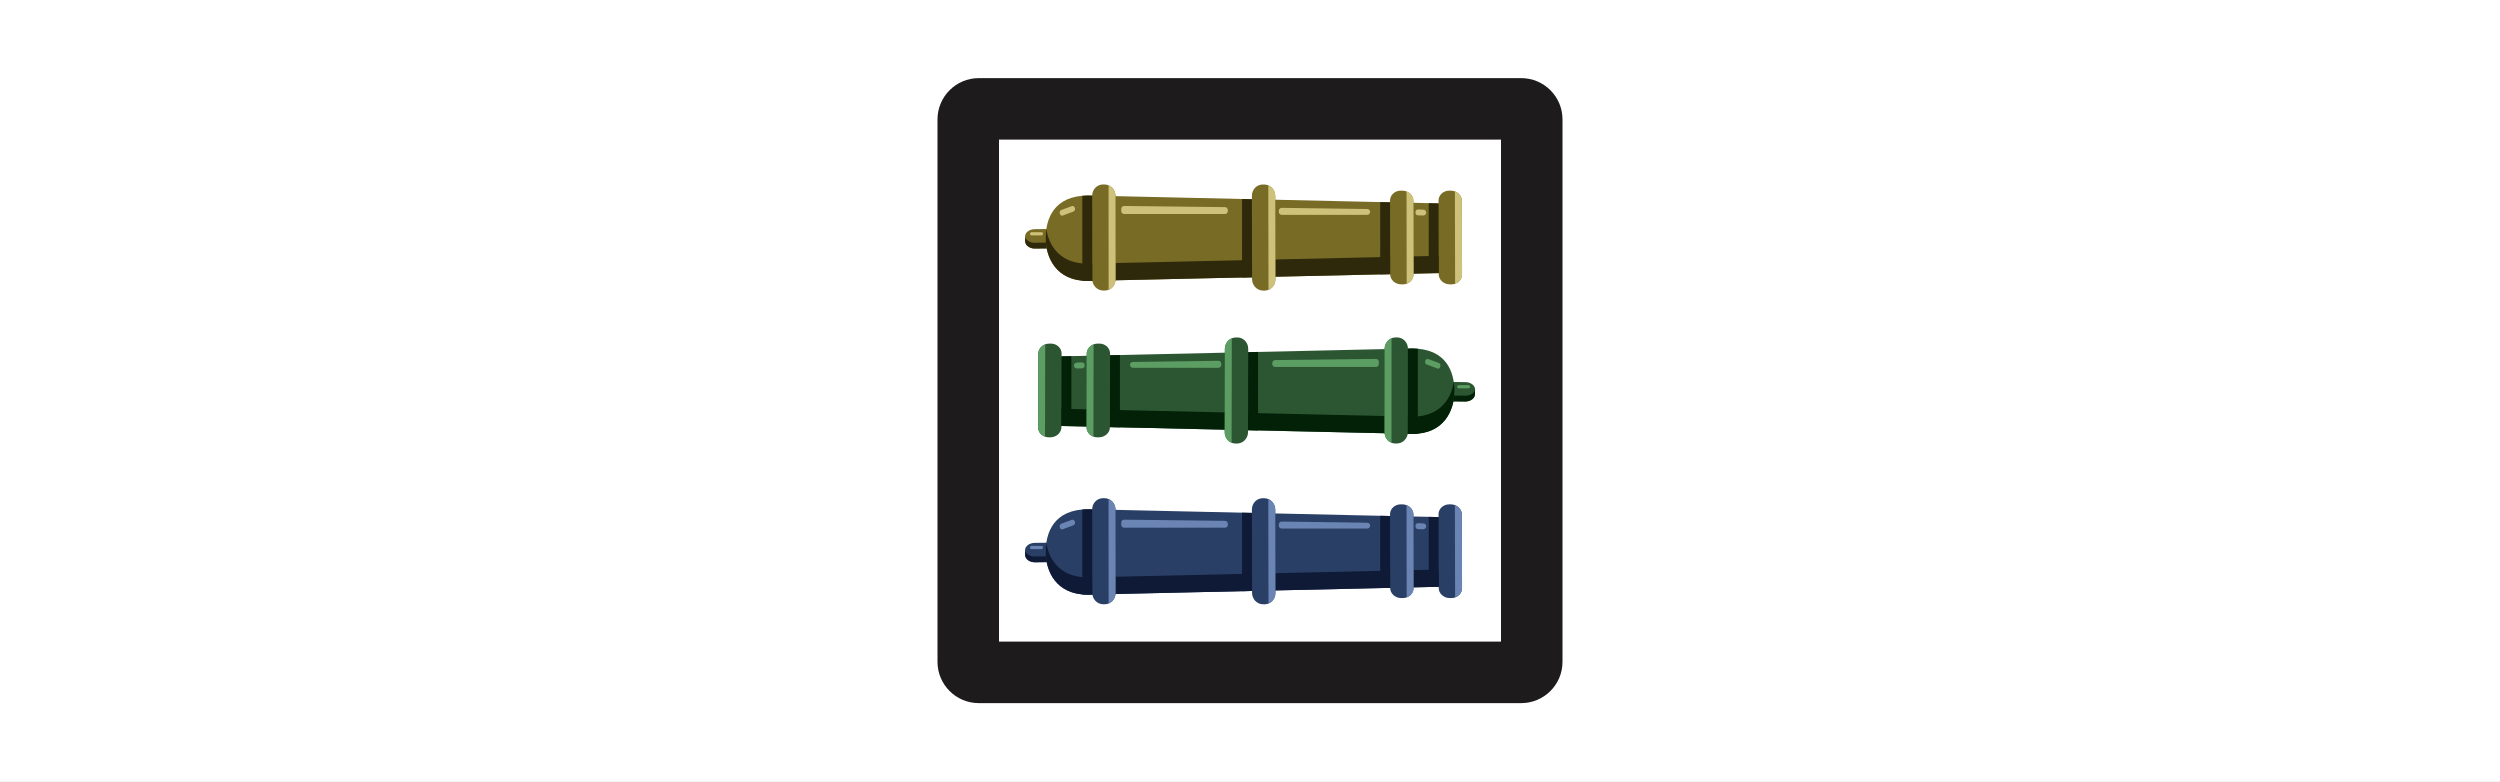
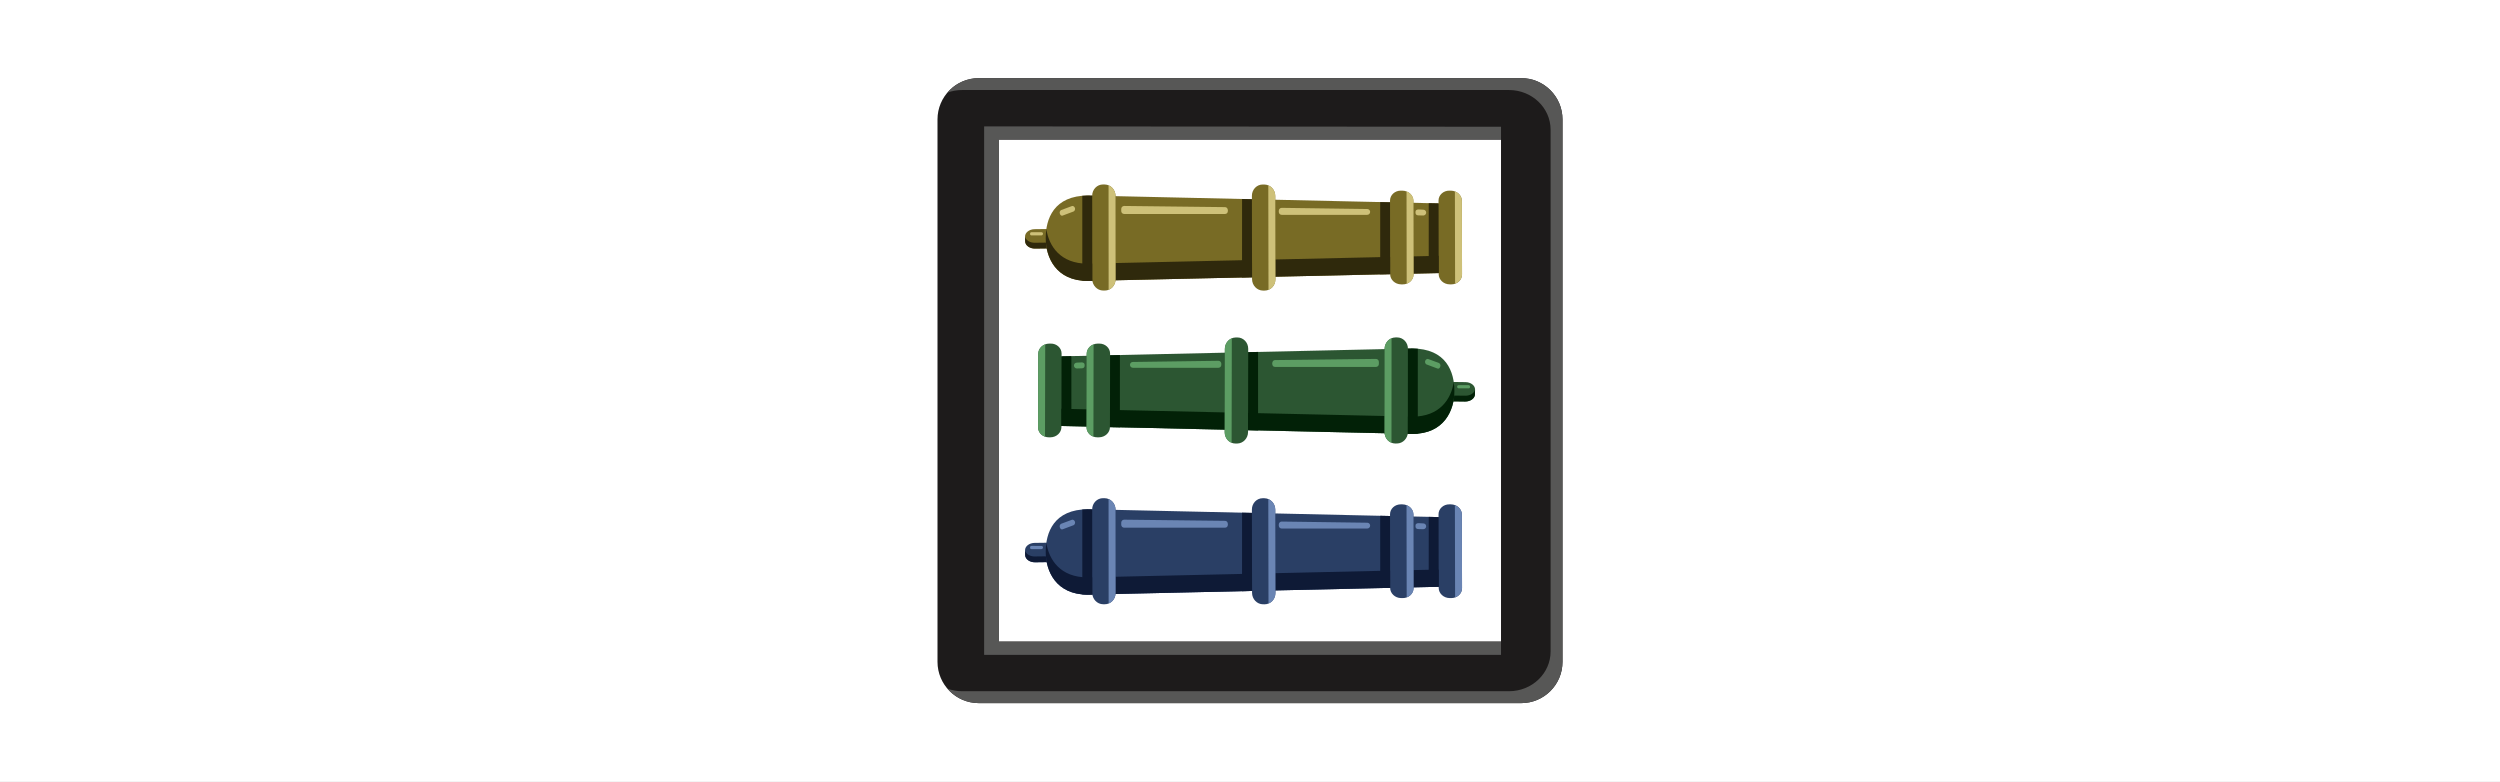
<svg xmlns="http://www.w3.org/2000/svg" viewBox="0 0 1600 500" width="1600" height="500" role="img" aria-label="CannonadeCommand">
  <rect width="1600" height="500" fill="#ffffff" />
  <g transform="translate(600,50) scale(0.416545)">
    <defs>
      <style>
      .cls-1 {
        fill: #1d1b1b;
      }

      .cls-2 {
        fill: #786b25;
      }

      .cls-3 {
        fill: #022107;
      }

      .cls-4 {
        fill: #6a85b4;
      }

      .cls-5 {
        fill: #5c9d63;
      }

      .cls-6 {
        fill: #2c5632;
      }

      .cls-7 {
        fill: #cec179;
      }

      .cls-8 {
        fill: #2f290c;
      }

      .cls-9 {
+         fill: #575756;
+       }
+ 
+       .cls-10 {
        fill: #2a3f65;
      }

-       .cls-10 {
+       .cls-11 {
        fill: #0e1a36;
      }
    </style>
    </defs>
    <g id="logo">
-       <g>
+       <g id="kannonen">
        <g>
-           <path class="cls-9" d="M134.68,732.79l-.16-7.26c-.14-6.2,6.46-11.35,14.65-11.45l31.59-.4.27,29.8-31.21.39c-8.19.1-15-4.88-15.14-11.08Z" />
-           <path class="cls-10" d="M322.47,723.18c-.01-.68-.12-1.35-.29-2v.33c.14,6.2-6.45,11.35-14.64,11.45l-158.16,1.98c-7.29.09-13.47-3.85-14.85-9.08l.15,6.93c.14,6.2,6.95,11.18,15.14,11.08l158.16-1.98c8.19-.1,14.78-5.26,14.65-11.45l-.16-7.26Z" />
-           <path class="cls-9" d="M781.02,781.27l-550.51,12.32c-48.46,0-64.26-36.29-64.26-65.6h0c0-29.31,12.07-65.6,65.35-65.6l549.42,12.32v106.57Z" />
-           <path class="cls-10" d="M167.23,714.06c-.68,4.7-.97,9.4-.97,13.93h0c0,29.31,15.8,65.6,64.26,65.6l550.51-12.32v-26.51l-550.51,12.32c-41.69,0-59.2-26.85-63.29-53.02Z" />
+           <g>
+             <path class="cls-10" d="M134.68,732.79l-.16-7.26c-.14-6.2,6.46-11.35,14.65-11.45l31.59-.4.27,29.8-31.21.39c-8.19.1-15-4.88-15.14-11.08Z" />
+             <path class="cls-11" d="M322.47,723.18c-.01-.68-.12-1.35-.29-2v.33c.14,6.2-6.45,11.35-14.64,11.45l-158.16,1.98c-7.29.09-13.47-3.85-14.85-9.08l.15,6.93c.14,6.2,6.95,11.18,15.14,11.08l158.16-1.98c8.19-.1,14.78-5.26,14.65-11.45l-.16-7.26Z" />
+             <path class="cls-10" d="M781.02,781.27l-550.51,12.32c-48.46,0-64.26-36.29-64.26-65.6h0c0-29.31,12.07-65.6,65.35-65.6l549.42,12.32v106.57Z" />
+             <path class="cls-11" d="M167.23,714.06c-.68,4.7-.97,9.4-.97,13.93h0c0,29.31,15.8,65.6,64.26,65.6l550.51-12.32v-26.51l-550.51,12.32c-41.69,0-59.2-26.85-63.29-53.02Z" />
+           </g>
+           <g>
+             <path class="cls-10" d="M256.89,808.39l-2.41-.02c-9.2-.08-16.74-8.01-16.75-17.62l-.09-128.03c0-9.61,7.52-17.41,16.72-17.33l2.41.02c9.2.08,16.74,8.01,16.75,17.62l.09,128.03c0,9.61-7.52,17.41-16.72,17.33Z" />
+             <path class="cls-4" d="M273.61,791.06c0,7.39-4.44,13.71-10.68,16.2l-.12-160.6c6.25,2.59,10.7,8.98,10.71,16.38l.1,128.03Z" />
+             <path class="cls-11" d="M237.69,662.52c-4.93-.28-9.95-.22-15.22.25l.03,130.51c4.73.44,9.88.36,15.29.21l-.09-130.96Z" />
+           </g>
+           <g>
+             <path class="cls-10" d="M502.48,808.45l-2.41-.02c-9.2-.07-16.75-7.99-16.77-17.6l-.24-128.03c-.02-9.61,7.5-17.42,16.7-17.35l2.41.02c9.2.07,16.75,7.99,16.77,17.6l.24,128.03c.02,9.61-7.5,17.42-16.7,17.35Z" />
+             <path class="cls-4" d="M519.23,791.11c.02,7.39-4.42,13.71-10.67,16.21l-.3-160.6c6.25,2.58,10.71,8.97,10.73,16.36l.24,128.03Z" />
+             <polygon class="cls-11" points="483.07 668.02 467.95 667.68 467.89 788.28 483.3 787.93 483.07 668.02" />
+           </g>
+           <g>
+             <path class="cls-10" d="M714.64,798.91l-2.41-.03c-9.2-.11-16.74-7.15-16.76-15.64l-.18-113.13c-.01-8.49,7.5-15.35,16.71-15.24l2.41.03c9.2.11,16.74,7.15,16.76,15.64l.18,113.13c.01,8.49-7.5,15.35-16.71,15.24Z" />
+             <path class="cls-4" d="M731.54,783.57c.01,6.52-4.43,12.08-10.67,14.25l-.24-141.76c6.25,2.31,10.71,7.97,10.72,14.5l.19,113.01Z" />
+             <polygon class="cls-11" points="695.29 672.78 680.17 672.44 680.21 783.42 695.47 783.24 695.29 672.78" />
+           </g>
+           <g>
+             <path class="cls-10" d="M789.23,798.9l-2.41-.03c-9.2-.1-16.75-7.14-16.77-15.63l-.25-113.13c-.02-8.49,7.5-15.36,16.7-15.25l2.41.03c9.2.1,16.75,7.14,16.77,15.63l.25,113.13c.02,8.49-7.5,15.36-16.7,15.25Z" />
+             <path class="cls-4" d="M805.93,783.55c.02,6.52-4.42,12.08-10.66,14.26l-.32-141.76c6.25,2.31,10.71,7.97,10.73,14.49l.26,113.01Z" />
+             <polygon class="cls-11" points="769.88 674.45 754.76 674.11 754.72 781.31 770.05 781.29 769.88 674.45" />
+           </g>
+           <path class="cls-4" d="M286.89,678.41l154.94,1.8c2.33.03,4.35,1.82,4.35,5.37s-1.92,5.15-4.5,5.15h-154.94c-2.44-.01-4.41-1.98-4.43-4.42v-3.36c-.02-2.52,2.05-4.57,4.56-4.53Z" />
+           <path class="cls-4" d="M528.94,681.31l131.43,1.8c2.33.03,4.23,1.86,4.36,4.19h0c.14,2.57-1.92,4.75-4.5,4.75h-131.42c-2.44-.01-4.41-1.98-4.43-4.42v-1.79c-.02-2.52,2.05-4.57,4.56-4.53Z" />
+           <path class="cls-4" d="M739.1,683.78l7.32.37c2.33,0,4.25,1.82,4.4,4.15h0c.16,2.57-1.88,4.77-4.45,4.79l-7.45-.21c-2.44.02-4.44-1.24-4.48-3.68l-.03-1.79c-.04-2.52,2.17-3.64,4.68-3.64Z" />
+           <path class="cls-4" d="M144.83,718.69l14.91.07c1.27-.02,2.29.95,2.35,2.23h0c.07,1.4-1.06,2.62-2.46,2.66l-14.98.02c-1.33.04-2.4-.64-2.4-1.97v-.97c0-1.37,1.21-2.01,2.58-2.03Z" />
+           <path class="cls-4" d="M190.05,684.69l16.6-6.16c1.45-.56,3.66.87,4.19,2.34l.39.87c.58,1.63-.45,4.47-2.04,5.11l-17.15,6.43c-1.51.61-3.32-.82-3.8-2.4l-.45-1.47c-.49-1.62.7-4.13,2.26-4.73Z" />
        </g>
        <g>
-           <path class="cls-9" d="M256.89,808.39l-2.41-.02c-9.2-.08-16.74-8.01-16.75-17.62l-.09-128.03c0-9.61,7.52-17.41,16.72-17.33l2.41.02c9.2.08,16.74,8.01,16.75,17.62l.09,128.03c0,9.61-7.52,17.41-16.72,17.33Z" />
-           <path class="cls-4" d="M273.61,791.06c0,7.39-4.44,13.71-10.68,16.2l-.12-160.6c6.25,2.59,10.7,8.98,10.71,16.38l.1,128.03Z" />
-           <path class="cls-10" d="M237.69,662.52c-4.93-.28-9.95-.22-15.22.25l.03,130.51c4.73.44,9.88.36,15.29.21l-.09-130.96Z" />
+           <g>
+             <path class="cls-6" d="M825.77,485.79l.16-7.26c.14-6.2-6.46-11.35-14.65-11.45l-31.59-.4-.27,29.8,31.21.39c8.19.1,15-4.88,15.14-11.08Z" />
+             <path class="cls-3" d="M637.98,476.18c.01-.68.12-1.35.29-2v.33c-.14,6.2,6.45,11.35,14.64,11.45l158.16,1.98c7.29.09,13.47-3.85,14.85-9.08l-.15,6.93c-.14,6.2-6.95,11.18-15.14,11.08l-158.16-1.98c-8.19-.1-14.78-5.26-14.65-11.45l.16-7.26Z" />
+             <path class="cls-6" d="M179.43,534.27l550.51,12.32c48.46,0,64.26-36.29,64.26-65.6h0c0-29.31-12.07-65.6-65.35-65.6l-549.42,12.32v106.57Z" />
+             <path class="cls-3" d="M793.22,467.06c.68,4.7.97,9.4.97,13.93h0c0,29.31-15.8,65.6-64.26,65.6l-550.51-12.32v-26.51s550.51,12.32,550.51,12.32c41.69,0,59.2-26.85,63.29-53.02Z" />
+           </g>
+           <g>
+             <path class="cls-6" d="M703.56,561.39l2.41-.02c9.2-.08,16.74-8.01,16.75-17.62l.09-128.03c0-9.61-7.52-17.41-16.72-17.33l-2.41.02c-9.2.08-16.74,8.01-16.75,17.62l-.09,128.03c0,9.61,7.52,17.41,16.72,17.33Z" />
+             <path class="cls-5" d="M686.84,544.06c0,7.39,4.44,13.71,10.68,16.2l.12-160.6c-6.25,2.59-10.7,8.98-10.71,16.38l-.1,128.03Z" />
+             <path class="cls-3" d="M722.76,415.52c4.93-.28,9.95-.22,15.22.25l-.03,130.51c-4.73.44-9.88.36-15.29.21l.09-130.96Z" />
+           </g>
+           <g>
+             <path class="cls-6" d="M457.97,561.45l2.41-.02c9.2-.07,16.75-7.99,16.77-17.6l.24-128.03c.02-9.61-7.5-17.42-16.7-17.35l-2.41.02c-9.2.07-16.75,7.99-16.77,17.6l-.24,128.03c-.02,9.61,7.5,17.42,16.7,17.35Z" />
+             <path class="cls-5" d="M441.22,544.11c-.02,7.39,4.42,13.71,10.67,16.21l.3-160.6c-6.25,2.58-10.71,8.97-10.73,16.36l-.24,128.03Z" />
+             <polygon class="cls-3" points="477.38 421.02 492.5 420.68 492.56 541.28 477.15 540.93 477.38 421.02" />
+           </g>
+           <g>
+             <path class="cls-6" d="M245.81,551.91l2.41-.03c9.2-.11,16.74-7.15,16.76-15.64l.18-113.13c.01-8.49-7.5-15.35-16.71-15.24l-2.41.03c-9.2.11-16.74,7.15-16.76,15.64l-.18,113.13c-.01,8.49,7.5,15.35,16.71,15.24Z" />
+             <path class="cls-5" d="M228.91,536.57c-.01,6.52,4.43,12.08,10.67,14.25l.24-141.76c-6.25,2.31-10.71,7.97-10.72,14.5l-.19,113.01Z" />
+             <polygon class="cls-3" points="265.16 425.78 280.28 425.44 280.24 536.42 264.98 536.24 265.16 425.78" />
+           </g>
+           <g>
+             <path class="cls-6" d="M171.22,551.9l2.41-.03c9.2-.1,16.75-7.14,16.77-15.63l.25-113.13c.02-8.49-7.5-15.36-16.7-15.25l-2.41.03c-9.2.1-16.75,7.14-16.77,15.63l-.25,113.13c-.02,8.49,7.5,15.36,16.7,15.25Z" />
+             <path class="cls-5" d="M154.52,536.55c-.02,6.52,4.42,12.08,10.66,14.26l.32-141.76c-6.25,2.31-10.71,7.97-10.73,14.49l-.26,113.01Z" />
+             <polygon class="cls-3" points="190.57 427.45 205.69 427.11 205.73 534.31 190.4 534.29 190.57 427.45" />
+           </g>
+           <path class="cls-5" d="M673.56,431.41l-154.94,1.8c-2.33.03-4.35,1.82-4.35,5.37s1.92,5.15,4.5,5.15h154.94c2.44-.01,4.41-1.98,4.43-4.42v-3.36c.02-2.52-2.05-4.57-4.56-4.53Z" />
+           <path class="cls-5" d="M431.51,434.31l-131.43,1.8c-2.33.03-4.23,1.86-4.36,4.19h0c-.14,2.57,1.92,4.75,4.5,4.75h131.42c2.44-.01,4.41-1.98,4.43-4.42v-1.79c.02-2.52-2.05-4.57-4.56-4.53Z" />
+           <path class="cls-5" d="M221.35,436.78l-7.32.37c-2.33,0-4.25,1.82-4.4,4.15h0c-.16,2.57,1.88,4.77,4.45,4.79l7.45-.21c2.44.02,4.44-1.24,4.48-3.68l.03-1.79c.04-2.52-2.17-3.64-4.68-3.64Z" />
+           <path class="cls-5" d="M815.62,471.69l-14.91.07c-1.27-.02-2.29.95-2.35,2.23h0c-.07,1.4,1.06,2.62,2.46,2.66l14.98.02c1.33.04,2.4-.64,2.4-1.97v-.97c0-1.37-1.21-2.01-2.58-2.03Z" />
+           <path class="cls-5" d="M770.4,437.69l-16.6-6.16c-1.45-.56-3.66.87-4.19,2.34l-.39.87c-.58,1.63.45,4.47,2.04,5.11l17.15,6.43c1.51.61,3.32-.82,3.8-2.4l.45-1.47c.49-1.62-.7-4.13-2.26-4.73Z" />
        </g>
        <g>
-           <path class="cls-9" d="M502.48,808.45l-2.41-.02c-9.2-.07-16.75-7.99-16.77-17.6l-.24-128.03c-.02-9.61,7.5-17.42,16.7-17.35l2.41.02c9.2.07,16.75,7.99,16.77,17.6l.24,128.03c.02,9.61-7.5,17.42-16.7,17.35Z" />
-           <path class="cls-4" d="M519.23,791.11c.02,7.39-4.42,13.71-10.67,16.21l-.3-160.6c6.25,2.58,10.71,8.97,10.73,16.36l.24,128.03Z" />
-           <polygon class="cls-10" points="483.07 668.02 467.95 667.68 467.89 788.27 483.3 787.93 483.07 668.02" />
+           <g>
+             <path class="cls-2" d="M134.68,250.79l-.16-7.26c-.14-6.2,6.46-11.35,14.65-11.45l31.59-.4.27,29.8-31.21.39c-8.19.1-15-4.88-15.14-11.08Z" />
+             <path class="cls-8" d="M322.47,241.18c-.01-.68-.12-1.35-.29-2v.33c.14,6.2-6.45,11.35-14.64,11.45l-158.16,1.98c-7.29.09-13.47-3.85-14.85-9.08l.15,6.93c.14,6.2,6.95,11.18,15.14,11.08l158.16-1.98c8.19-.1,14.78-5.26,14.65-11.45l-.16-7.26Z" />
+             <path class="cls-2" d="M781.02,299.27l-550.51,12.32c-48.46,0-64.26-36.29-64.26-65.6h0c0-29.31,12.07-65.6,65.35-65.6l549.42,12.32v106.57Z" />
+             <path class="cls-8" d="M167.23,232.06c-.68,4.7-.97,9.4-.97,13.93h0c0,29.31,15.8,65.6,64.26,65.6l550.51-12.32v-26.51l-550.51,12.32c-41.69,0-59.2-26.85-63.29-53.02Z" />
+           </g>
+           <g>
+             <path class="cls-2" d="M256.89,326.39l-2.41-.02c-9.2-.08-16.74-8.01-16.75-17.62l-.09-128.03c0-9.61,7.52-17.41,16.72-17.33l2.41.02c9.2.08,16.74,8.01,16.75,17.62l.09,128.03c0,9.61-7.52,17.41-16.72,17.33Z" />
+             <path class="cls-7" d="M273.61,309.06c0,7.39-4.44,13.71-10.68,16.2l-.12-160.6c6.25,2.59,10.7,8.98,10.71,16.38l.1,128.03Z" />
+             <path class="cls-8" d="M237.69,180.52c-4.93-.28-9.95-.22-15.22.25l.03,130.51c4.73.44,9.88.36,15.29.21l-.09-130.96Z" />
+           </g>
+           <g>
+             <path class="cls-2" d="M502.48,326.45l-2.41-.02c-9.2-.07-16.75-7.99-16.77-17.6l-.24-128.03c-.02-9.61,7.5-17.42,16.7-17.35l2.41.02c9.2.07,16.75,7.99,16.77,17.6l.24,128.03c.02,9.61-7.5,17.42-16.7,17.35Z" />
+             <path class="cls-7" d="M519.23,309.11c.02,7.39-4.42,13.71-10.67,16.21l-.3-160.6c6.25,2.58,10.71,8.97,10.73,16.36l.24,128.03Z" />
+             <polygon class="cls-8" points="483.07 186.02 467.95 185.68 467.89 306.28 483.3 305.93 483.07 186.02" />
+           </g>
+           <g>
+             <path class="cls-2" d="M714.64,316.91l-2.41-.03c-9.2-.11-16.74-7.15-16.76-15.64l-.18-113.13c-.01-8.49,7.5-15.35,16.71-15.24l2.41.03c9.2.11,16.74,7.15,16.76,15.64l.18,113.13c.01,8.49-7.5,15.35-16.71,15.24Z" />
+             <path class="cls-7" d="M731.54,301.57c.01,6.52-4.43,12.08-10.67,14.25l-.24-141.76c6.25,2.31,10.71,7.97,10.72,14.5l.19,113.01Z" />
+             <polygon class="cls-8" points="695.29 190.78 680.17 190.44 680.21 301.42 695.47 301.24 695.29 190.78" />
+           </g>
+           <g>
+             <path class="cls-2" d="M789.23,316.9l-2.41-.03c-9.2-.1-16.75-7.14-16.77-15.63l-.25-113.13c-.02-8.49,7.5-15.36,16.7-15.25l2.41.03c9.2.1,16.75,7.14,16.77,15.63l.25,113.13c.02,8.49-7.5,15.36-16.7,15.25Z" />
+             <path class="cls-7" d="M805.93,301.55c.02,6.52-4.42,12.08-10.66,14.26l-.32-141.76c6.25,2.31,10.71,7.97,10.73,14.49l.26,113.01Z" />
+             <polygon class="cls-8" points="769.88 192.45 754.76 192.11 754.72 299.31 770.05 299.29 769.88 192.45" />
+           </g>
+           <path class="cls-7" d="M286.89,196.41l154.94,1.8c2.33.03,4.35,1.82,4.35,5.37s-1.92,5.15-4.5,5.15h-154.94c-2.44-.01-4.41-1.98-4.43-4.42v-3.36c-.02-2.52,2.05-4.57,4.56-4.53Z" />
+           <path class="cls-7" d="M528.94,199.31l131.43,1.8c2.33.03,4.23,1.86,4.36,4.19h0c.14,2.57-1.92,4.75-4.5,4.75h-131.42c-2.44-.01-4.41-1.98-4.43-4.42v-1.79c-.02-2.52,2.05-4.57,4.56-4.53Z" />
+           <path class="cls-7" d="M739.1,201.78l7.32.37c2.33,0,4.25,1.82,4.4,4.15h0c.16,2.57-1.88,4.77-4.45,4.79l-7.45-.21c-2.44.02-4.44-1.24-4.48-3.68l-.03-1.79c-.04-2.52,2.17-3.64,4.68-3.64Z" />
+           <path class="cls-7" d="M144.83,236.69l14.91.07c1.27-.02,2.29.95,2.35,2.23h0c.07,1.4-1.06,2.62-2.46,2.66l-14.98.02c-1.33.04-2.4-.64-2.4-1.97v-.97c0-1.37,1.21-2.01,2.58-2.03Z" />
+           <path class="cls-7" d="M190.05,202.69l16.6-6.16c1.45-.56,3.66.87,4.19,2.34l.39.87c.58,1.63-.45,4.47-2.04,5.11l-17.15,6.43c-1.51.61-3.32-.82-3.8-2.4l-.45-1.47c-.49-1.62.7-4.13,2.26-4.73Z" />
        </g>
-         <g>
-           <path class="cls-9" d="M714.64,798.9l-2.41-.03c-9.2-.11-16.74-7.15-16.76-15.64l-.18-113.13c-.01-8.49,7.5-15.35,16.71-15.24l2.41.03c9.2.11,16.74,7.15,16.76,15.64l.18,113.13c.01,8.49-7.5,15.35-16.71,15.24Z" />
-           <path class="cls-4" d="M731.54,783.56c.01,6.52-4.43,12.08-10.67,14.25l-.24-141.76c6.25,2.31,10.71,7.97,10.72,14.5l.19,113.01Z" />
-           <polygon class="cls-10" points="695.29 672.78 680.17 672.44 680.21 783.42 695.47 783.24 695.29 672.78" />
-         </g>
-         <g>
-           <path class="cls-9" d="M789.23,798.9l-2.41-.03c-9.2-.1-16.75-7.14-16.77-15.63l-.25-113.13c-.02-8.49,7.5-15.36,16.7-15.25l2.41.03c9.2.1,16.75,7.14,16.77,15.63l.25,113.13c.02,8.49-7.5,15.36-16.7,15.25Z" />
-           <path class="cls-4" d="M805.93,783.55c.02,6.52-4.42,12.08-10.66,14.26l-.32-141.76c6.25,2.31,10.71,7.97,10.73,14.49l.26,113.01Z" />
-           <polygon class="cls-10" points="769.88 674.45 754.76 674.11 754.72 781.31 770.05 781.28 769.88 674.45" />
-         </g>
-         <path class="cls-4" d="M286.89,678.41l154.94,1.8c2.33.03,4.35,1.82,4.35,5.37s-1.92,5.15-4.5,5.15h-154.94c-2.44-.01-4.41-1.98-4.43-4.42v-3.36c-.02-2.52,2.05-4.57,4.56-4.53Z" />
-         <path class="cls-4" d="M528.94,681.31l131.43,1.8c2.33.03,4.23,1.86,4.36,4.19h0c.14,2.57-1.92,4.75-4.5,4.75h-131.42c-2.44-.01-4.41-1.98-4.43-4.42v-1.79c-.02-2.52,2.05-4.57,4.56-4.53Z" />
-         <path class="cls-4" d="M739.1,683.78l7.32.37c2.33,0,4.25,1.82,4.4,4.15h0c.16,2.57-1.88,4.77-4.45,4.79l-7.45-.21c-2.44.02-4.44-1.24-4.48-3.68l-.03-1.79c-.04-2.52,2.17-3.64,4.68-3.64Z" />
-         <path class="cls-4" d="M144.83,718.69l14.91.07c1.27-.02,2.29.95,2.35,2.23h0c.07,1.4-1.06,2.62-2.46,2.66l-14.98.02c-1.33.04-2.4-.64-2.4-1.97v-.97c0-1.37,1.21-2.01,2.58-2.03Z" />
-         <path class="cls-4" d="M190.05,684.69l16.6-6.16c1.45-.56,3.66.87,4.19,2.34l.39.87c.58,1.63-.45,4.47-2.04,5.11l-17.15,6.43c-1.51.61-3.32-.82-3.8-2.4l-.45-1.47c-.49-1.62.7-4.13,2.26-4.73Z" />
      </g>
-       <g>
-         <g>
-           <path class="cls-6" d="M825.77,485.79l.16-7.26c.14-6.2-6.46-11.35-14.65-11.45l-31.59-.4-.27,29.8,31.21.39c8.19.1,15-4.88,15.14-11.08Z" />
-           <path class="cls-3" d="M637.98,476.18c.01-.68.12-1.35.29-2v.33c-.14,6.2,6.45,11.35,14.64,11.45l158.16,1.98c7.29.09,13.47-3.85,14.85-9.08l-.15,6.93c-.14,6.2-6.95,11.18-15.14,11.08l-158.16-1.98c-8.19-.1-14.78-5.26-14.65-11.45l.16-7.26Z" />
-           <path class="cls-6" d="M179.43,534.27l550.51,12.32c48.46,0,64.26-36.29,64.26-65.6h0c0-29.31-12.07-65.6-65.35-65.6l-549.42,12.32v106.57Z" />
-           <path class="cls-3" d="M793.22,467.06c.68,4.7.97,9.4.97,13.93h0c0,29.31-15.8,65.6-64.26,65.6l-550.51-12.32v-26.51s550.51,12.32,550.51,12.32c41.69,0,59.2-26.85,63.29-53.02Z" />
-         </g>
-         <g>
-           <path class="cls-6" d="M703.56,561.39l2.41-.02c9.2-.08,16.74-8.01,16.75-17.62l.09-128.03c0-9.61-7.52-17.41-16.72-17.33l-2.41.02c-9.2.08-16.74,8.01-16.75,17.62l-.09,128.03c0,9.61,7.52,17.41,16.72,17.33Z" />
-           <path class="cls-5" d="M686.84,544.06c0,7.39,4.44,13.71,10.68,16.2l.12-160.6c-6.25,2.59-10.7,8.98-10.71,16.38l-.1,128.03Z" />
-           <path class="cls-3" d="M722.76,415.52c4.93-.28,9.95-.22,15.22.25l-.03,130.51c-4.73.44-9.88.36-15.29.21l.09-130.96Z" />
-         </g>
-         <g>
-           <path class="cls-6" d="M457.97,561.45l2.41-.02c9.2-.07,16.75-7.99,16.77-17.6l.24-128.03c.02-9.61-7.5-17.42-16.7-17.35l-2.41.02c-9.2.07-16.75,7.99-16.77,17.6l-.24,128.03c-.02,9.61,7.5,17.42,16.7,17.35Z" />
-           <path class="cls-5" d="M441.22,544.11c-.02,7.39,4.42,13.71,10.67,16.21l.3-160.6c-6.25,2.58-10.71,8.97-10.73,16.36l-.24,128.03Z" />
-           <polygon class="cls-3" points="477.38 421.02 492.5 420.68 492.56 541.27 477.15 540.93 477.38 421.02" />
-         </g>
-         <g>
-           <path class="cls-6" d="M245.81,551.9l2.41-.03c9.2-.11,16.74-7.15,16.76-15.64l.18-113.13c.01-8.49-7.5-15.35-16.71-15.24l-2.41.03c-9.2.11-16.74,7.15-16.76,15.64l-.18,113.13c-.01,8.49,7.5,15.35,16.71,15.24Z" />
-           <path class="cls-5" d="M228.91,536.56c-.01,6.52,4.43,12.08,10.67,14.25l.24-141.76c-6.25,2.31-10.71,7.97-10.72,14.5l-.19,113.01Z" />
-           <polygon class="cls-3" points="265.16 425.78 280.28 425.44 280.24 536.42 264.98 536.24 265.16 425.78" />
-         </g>
-         <g>
-           <path class="cls-6" d="M171.22,551.9l2.41-.03c9.2-.1,16.75-7.14,16.77-15.63l.25-113.13c.02-8.49-7.5-15.36-16.7-15.25l-2.41.03c-9.2.1-16.75,7.14-16.77,15.63l-.25,113.13c-.02,8.49,7.5,15.36,16.7,15.25Z" />
-           <path class="cls-5" d="M154.52,536.55c-.02,6.52,4.42,12.08,10.66,14.26l.32-141.76c-6.25,2.31-10.71,7.97-10.73,14.49l-.26,113.01Z" />
-           <polygon class="cls-3" points="190.57 427.45 205.69 427.11 205.73 534.31 190.4 534.28 190.57 427.45" />
-         </g>
-         <path class="cls-5" d="M673.56,431.41l-154.94,1.8c-2.33.03-4.35,1.82-4.35,5.37s1.92,5.15,4.5,5.15h154.94c2.44-.01,4.41-1.98,4.43-4.42v-3.36c.02-2.52-2.05-4.57-4.56-4.53Z" />
-         <path class="cls-5" d="M431.51,434.31l-131.43,1.8c-2.33.03-4.23,1.86-4.36,4.19h0c-.14,2.57,1.92,4.75,4.5,4.75h131.42c2.44-.01,4.41-1.98,4.43-4.42v-1.79c.02-2.52-2.05-4.57-4.56-4.53Z" />
-         <path class="cls-5" d="M221.35,436.78l-7.32.37c-2.33,0-4.25,1.82-4.4,4.15h0c-.16,2.57,1.88,4.77,4.45,4.79l7.45-.21c2.44.02,4.44-1.24,4.48-3.68l.03-1.79c.04-2.52-2.17-3.64-4.68-3.64Z" />
-         <path class="cls-5" d="M815.62,471.69l-14.91.07c-1.27-.02-2.29.95-2.35,2.23h0c-.07,1.4,1.06,2.62,2.46,2.66l14.98.02c1.33.04,2.4-.64,2.4-1.97v-.97c0-1.37-1.21-2.01-2.58-2.03Z" />
-         <path class="cls-5" d="M770.4,437.69l-16.6-6.16c-1.45-.56-3.66.87-4.19,2.34l-.39.87c-.58,1.63.45,4.47,2.04,5.11l17.15,6.43c1.51.61,3.32-.82,3.8-2.4l.45-1.47c.49-1.62-.7-4.13-2.26-4.73Z" />
+       <path id="rahmen_dunkel" class="cls-1" d="M865.8,94.48v771.32H94.48V94.48h771.32M896.83,0H63.45C28.41,0,0,28.41,0,63.45v833.38c0,35.04,28.41,63.45,63.45,63.45h833.38c35.04,0,63.45-28.41,63.45-63.45V63.45C960.28,28.41,931.87,0,896.83,0h0Z" />
+       <g id="schattierung">
+         <path id="rahmen_dunkel-2" data-name="rahmen_dunkel" class="cls-9" d="M896.83,0H63.45C44.12,0,26.81,8.65,15.17,22.28c7.09-2.59,14.78-4,22.82-4h840.05c35.33,0,63.96,27.33,63.96,61.03v801.66c0,33.7-28.63,61.03-63.96,61.03H37.99c-8.04,0-15.73-1.41-22.82-4,11.64,13.63,28.95,22.28,48.28,22.28h833.38c35.04,0,63.45-28.41,63.45-63.45V63.45c0-35.04-28.41-63.45-63.45-63.45Z" />
+         <path id="rahmen_dunkel-3" data-name="rahmen_dunkel" class="cls-9" d="M865.8,94.48v-19.79l-794.14-.54v811.98h794.14v-20.33H94.48V94.48h771.32Z" />
      </g>
-       <g>
-         <g>
-           <path class="cls-2" d="M134.68,250.79l-.16-7.26c-.14-6.2,6.46-11.35,14.65-11.45l31.59-.4.27,29.8-31.21.39c-8.19.1-15-4.88-15.14-11.08Z" />
-           <path class="cls-8" d="M322.47,241.18c-.01-.68-.12-1.35-.29-2v.33c.14,6.2-6.45,11.35-14.64,11.45l-158.16,1.98c-7.29.09-13.47-3.85-14.85-9.08l.15,6.93c.14,6.2,6.95,11.18,15.14,11.08l158.16-1.98c8.19-.1,14.78-5.26,14.65-11.45l-.16-7.26Z" />
-           <path class="cls-2" d="M781.02,299.27l-550.51,12.32c-48.46,0-64.26-36.29-64.26-65.6h0c0-29.31,12.07-65.6,65.35-65.6l549.42,12.32v106.57Z" />
-           <path class="cls-8" d="M167.23,232.06c-.68,4.7-.97,9.4-.97,13.93h0c0,29.31,15.8,65.6,64.26,65.6l550.51-12.32v-26.51l-550.51,12.32c-41.69,0-59.2-26.85-63.29-53.02Z" />
-         </g>
-         <g>
-           <path class="cls-2" d="M256.89,326.39l-2.41-.02c-9.2-.08-16.74-8.01-16.75-17.62l-.09-128.03c0-9.61,7.52-17.41,16.72-17.33l2.41.02c9.2.08,16.74,8.01,16.75,17.62l.09,128.03c0,9.61-7.52,17.41-16.72,17.33Z" />
-           <path class="cls-7" d="M273.61,309.06c0,7.39-4.44,13.71-10.68,16.2l-.12-160.6c6.25,2.59,10.7,8.98,10.71,16.38l.1,128.03Z" />
-           <path class="cls-8" d="M237.69,180.52c-4.93-.28-9.95-.22-15.22.25l.03,130.51c4.73.44,9.88.36,15.29.21l-.09-130.96Z" />
-         </g>
-         <g>
-           <path class="cls-2" d="M502.48,326.45l-2.41-.02c-9.2-.07-16.75-7.99-16.77-17.6l-.24-128.03c-.02-9.61,7.5-17.42,16.7-17.35l2.41.02c9.2.07,16.75,7.99,16.77,17.6l.24,128.03c.02,9.61-7.5,17.42-16.7,17.35Z" />
-           <path class="cls-7" d="M519.23,309.11c.02,7.39-4.42,13.71-10.67,16.21l-.3-160.6c6.25,2.58,10.71,8.97,10.73,16.36l.24,128.03Z" />
-           <polygon class="cls-8" points="483.07 186.02 467.95 185.68 467.89 306.27 483.3 305.93 483.07 186.02" />
-         </g>
-         <g>
-           <path class="cls-2" d="M714.64,316.9l-2.41-.03c-9.2-.11-16.74-7.15-16.76-15.64l-.18-113.13c-.01-8.49,7.5-15.35,16.71-15.24l2.41.03c9.2.11,16.74,7.15,16.76,15.64l.18,113.13c.01,8.49-7.5,15.35-16.71,15.24Z" />
-           <path class="cls-7" d="M731.54,301.56c.01,6.52-4.43,12.08-10.67,14.25l-.24-141.76c6.25,2.31,10.71,7.97,10.72,14.5l.19,113.01Z" />
-           <polygon class="cls-8" points="695.29 190.78 680.17 190.44 680.21 301.42 695.47 301.24 695.29 190.78" />
-         </g>
-         <g>
-           <path class="cls-2" d="M789.23,316.9l-2.41-.03c-9.2-.1-16.75-7.14-16.77-15.63l-.25-113.13c-.02-8.49,7.5-15.36,16.7-15.25l2.41.03c9.2.1,16.75,7.14,16.77,15.63l.25,113.13c.02,8.49-7.5,15.36-16.7,15.25Z" />
-           <path class="cls-7" d="M805.93,301.55c.02,6.52-4.42,12.08-10.66,14.26l-.32-141.76c6.25,2.31,10.71,7.97,10.73,14.49l.26,113.01Z" />
-           <polygon class="cls-8" points="769.88 192.45 754.76 192.11 754.72 299.31 770.05 299.28 769.88 192.45" />
-         </g>
-         <path class="cls-7" d="M286.89,196.41l154.94,1.8c2.33.03,4.35,1.82,4.35,5.37s-1.92,5.15-4.5,5.15h-154.94c-2.44-.01-4.41-1.98-4.43-4.42v-3.36c-.02-2.52,2.05-4.57,4.56-4.53Z" />
-         <path class="cls-7" d="M528.94,199.31l131.43,1.8c2.33.03,4.23,1.86,4.36,4.19h0c.14,2.57-1.92,4.75-4.5,4.75h-131.42c-2.44-.01-4.41-1.98-4.43-4.42v-1.79c-.02-2.52,2.05-4.57,4.56-4.53Z" />
-         <path class="cls-7" d="M739.1,201.78l7.32.37c2.33,0,4.25,1.82,4.4,4.15h0c.16,2.57-1.88,4.77-4.45,4.79l-7.45-.21c-2.44.02-4.44-1.24-4.48-3.68l-.03-1.79c-.04-2.52,2.17-3.64,4.68-3.64Z" />
-         <path class="cls-7" d="M144.83,236.69l14.91.07c1.27-.02,2.29.95,2.35,2.23h0c.07,1.4-1.06,2.62-2.46,2.66l-14.98.02c-1.33.04-2.4-.64-2.4-1.97v-.97c0-1.37,1.21-2.01,2.58-2.03Z" />
-         <path class="cls-7" d="M190.05,202.69l16.6-6.16c1.45-.56,3.66.87,4.19,2.34l.39.87c.58,1.63-.45,4.47-2.04,5.11l-17.15,6.43c-1.51.61-3.32-.82-3.8-2.4l-.45-1.47c-.49-1.62.7-4.13,2.26-4.73Z" />
-       </g>
-       <path id="rahmen_dunkel" class="cls-1" d="M865.8,94.48v771.32H94.48V94.48h771.32M896.83,0H63.45C28.41,0,0,28.41,0,63.45v833.38c0,35.04,28.41,63.45,63.45,63.45h833.38c35.04,0,63.45-28.41,63.45-63.45V63.45c0-35.04-28.41-63.45-63.45-63.45h0Z" />
    </g>
  </g>
</svg>
